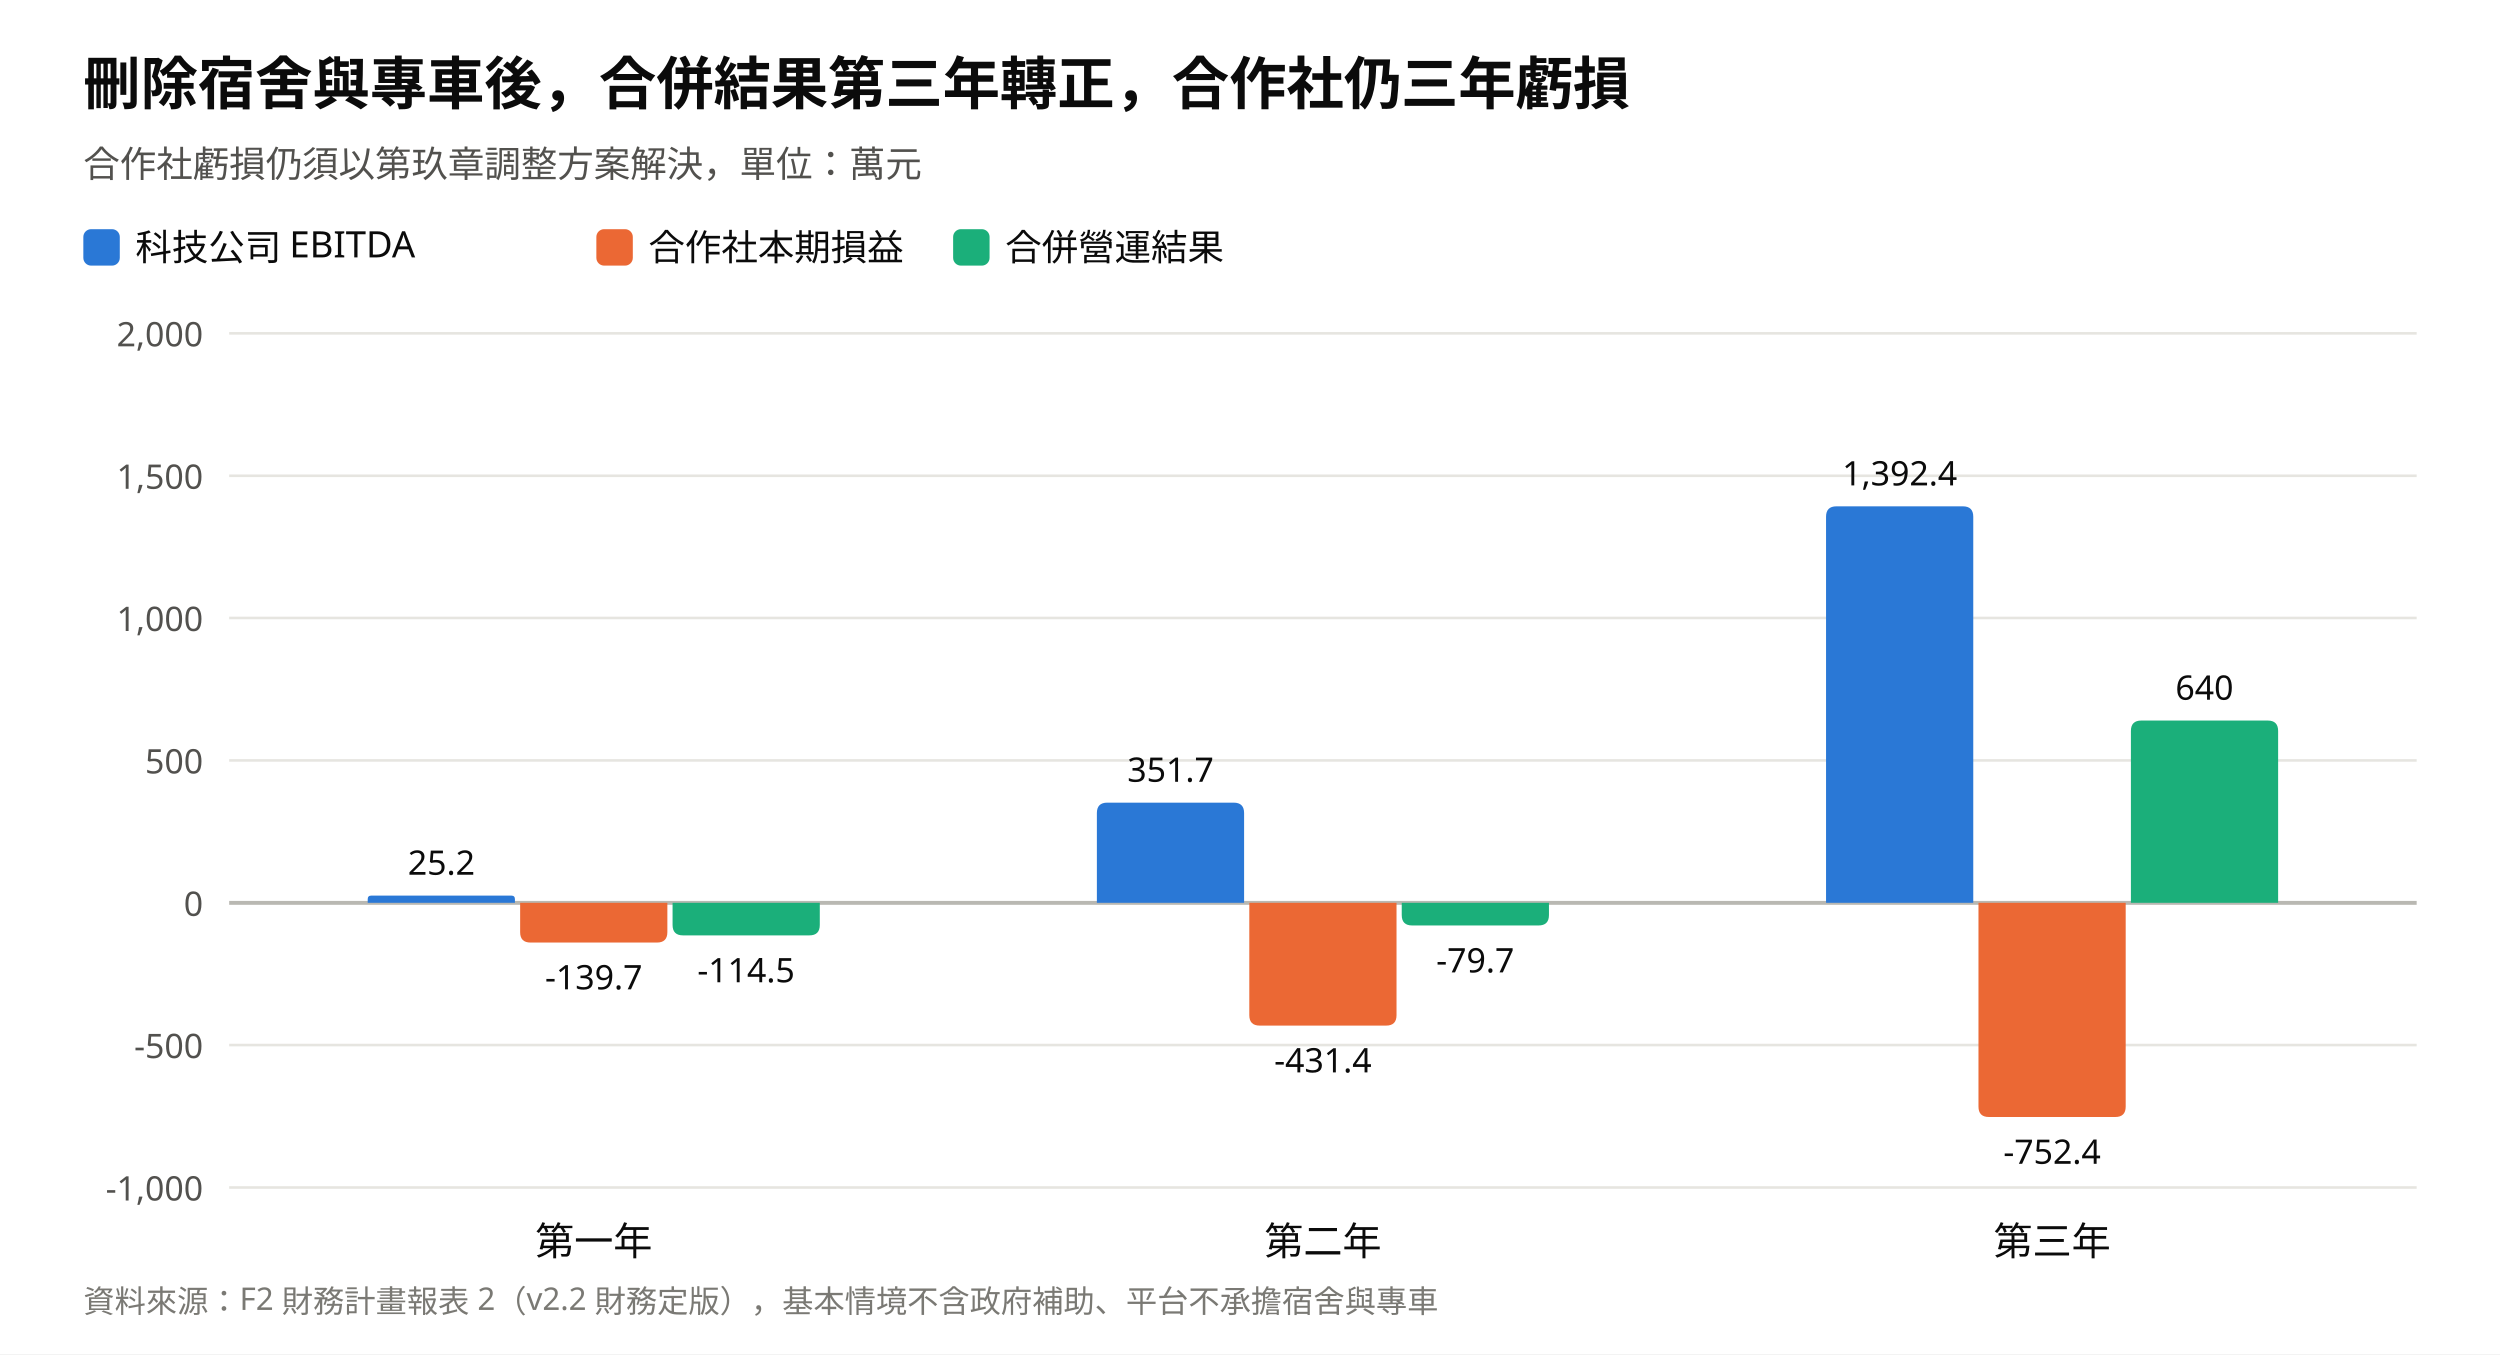
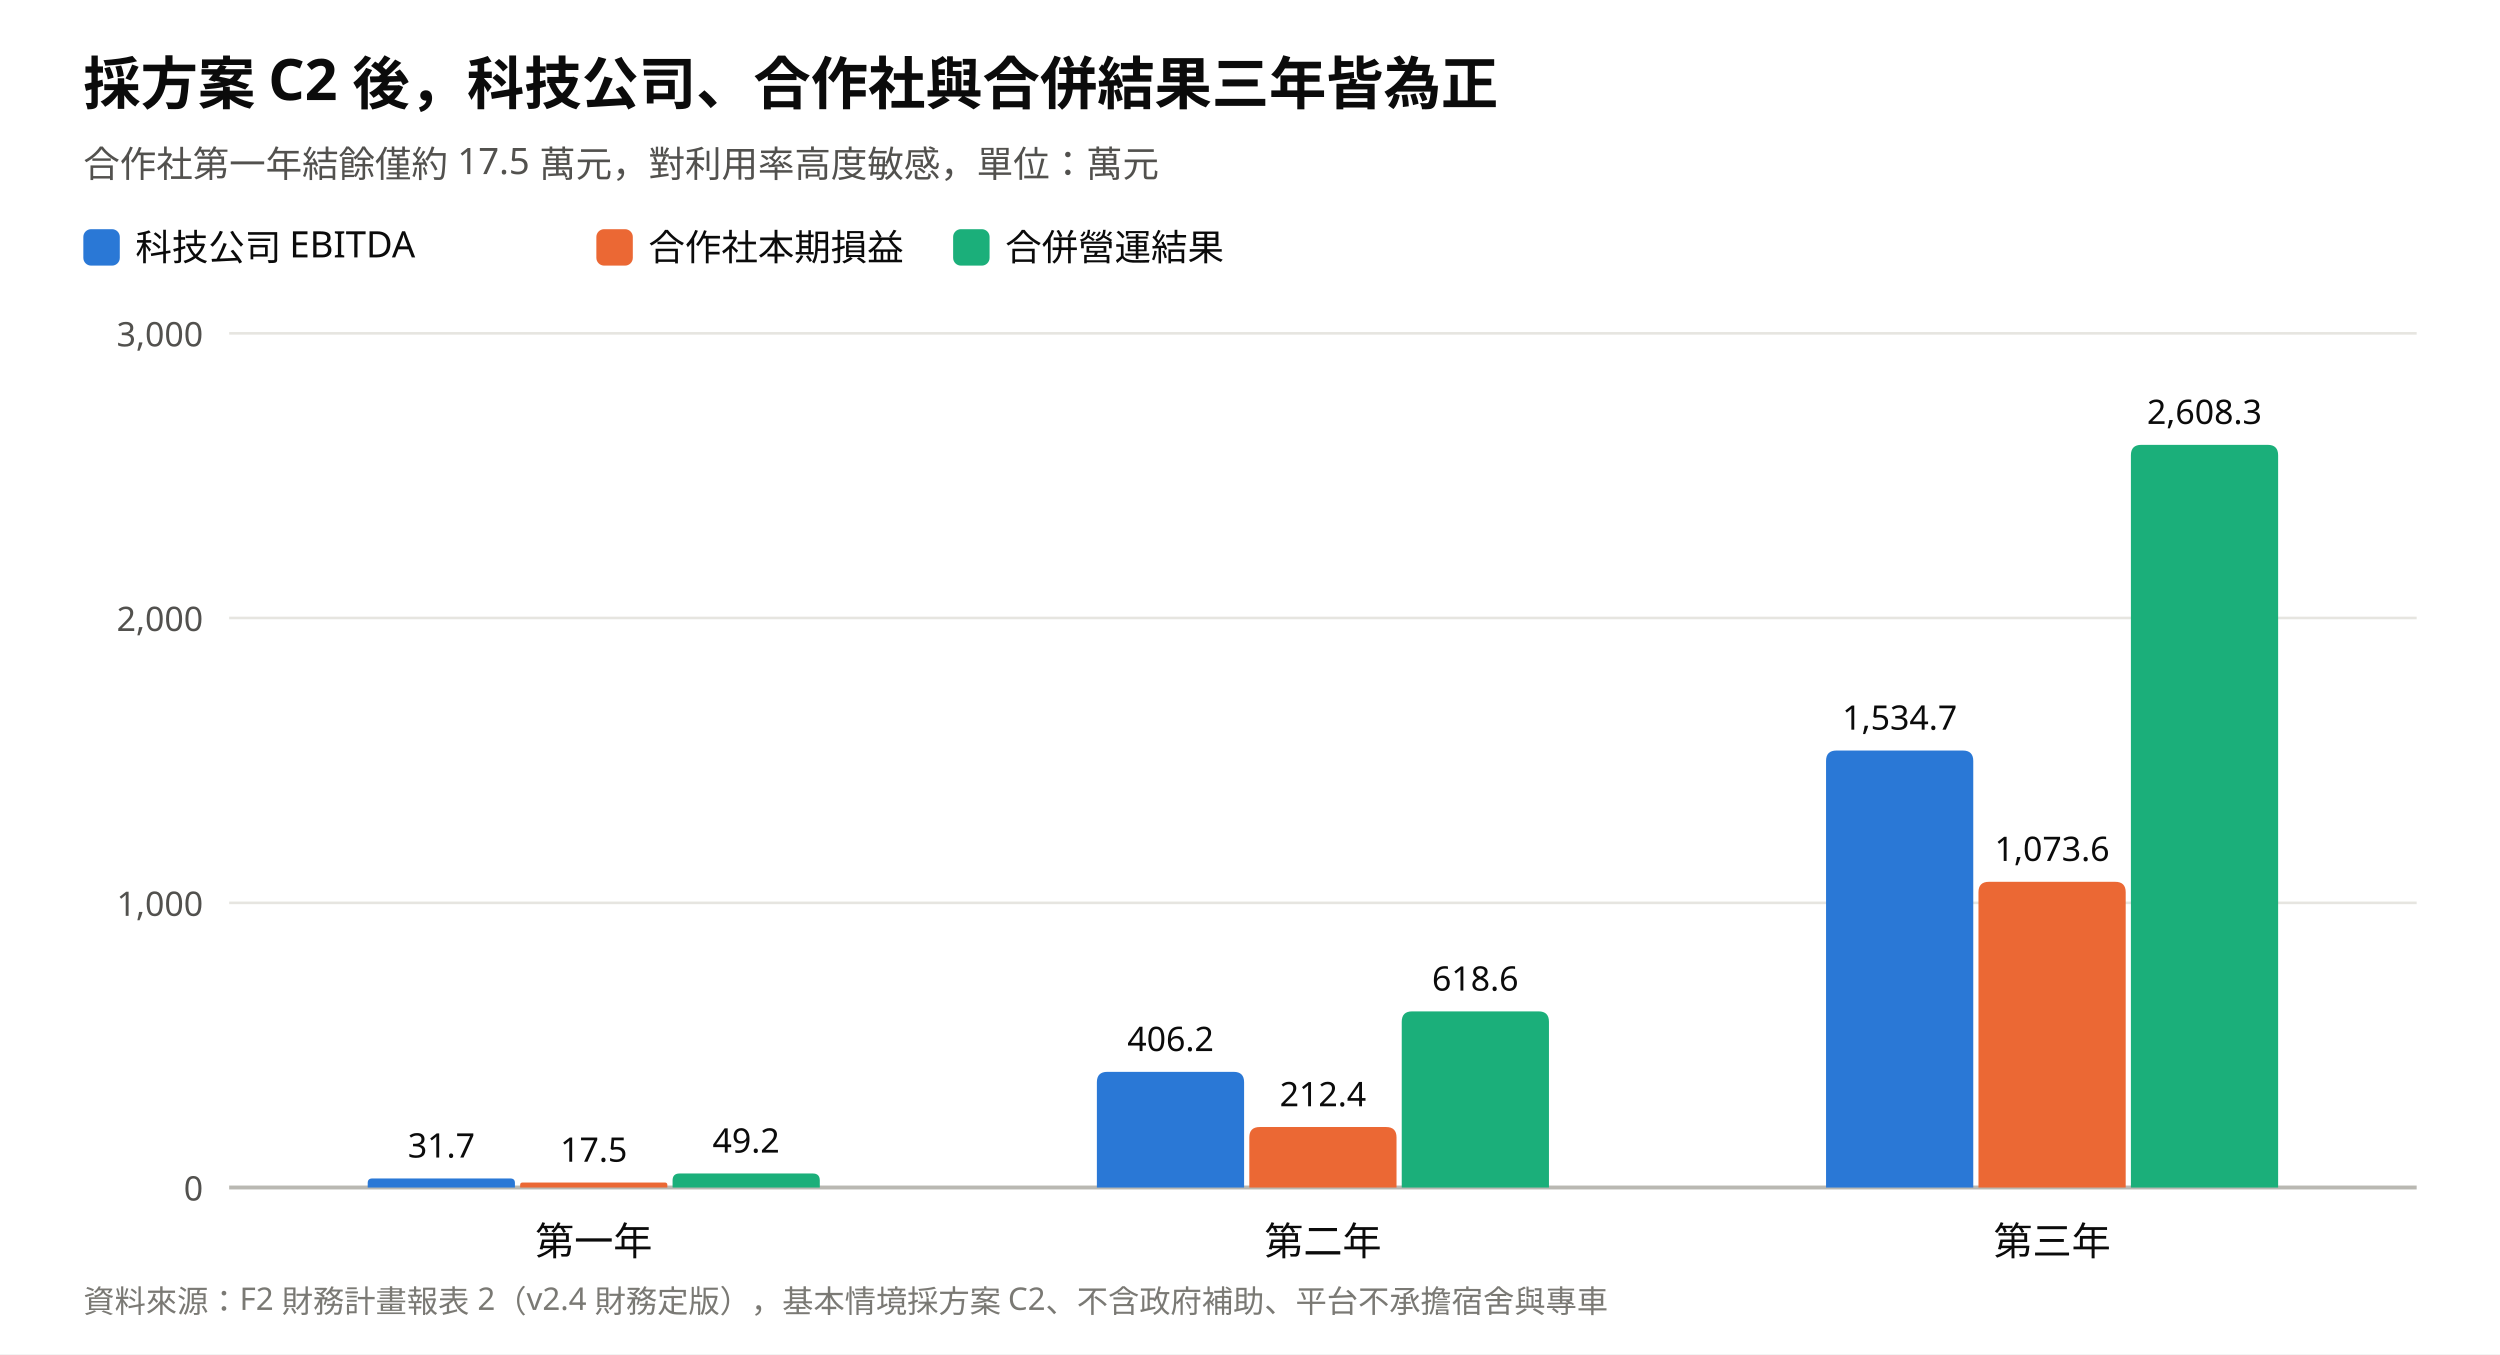
<svg xmlns="http://www.w3.org/2000/svg" width="960" height="520" viewBox="0 0 960 520" font-family="Microsoft JhengHei, PingFang TC, Noto Sans TC, sans-serif">
  <rect width="960" height="520" fill="#ffffff" />
-   <text x="32" y="40" font-size="22" font-weight="700" fill="#0b0b0b">刪除宿舍與專車後，合併結果第三年轉正，合作社仍三年虧損</text>
-   <text x="32" y="68" font-size="14" fill="#52514e">合作社虧損仍須以第玖章調整方案解決，單位：萬元</text>
+   <text x="32" y="40" font-size="22" font-weight="700" fill="#0b0b0b">採方案 C2 後，科技公司、合作社與合併結果三年皆為正</text>
+   <text x="32" y="68" font-size="14" fill="#52514e">合作社第一年結餘僅約 17.5 萬元，對利用率高度敏感，單位：萬元</text>
  <rect x="32" y="88" width="14" height="14" rx="3" fill="#2a78d6" />
  <text x="52" y="100" font-size="14" fill="#0b0b0b">科技公司 EBITDA</text>
  <rect x="229" y="88" width="14" height="14" rx="3" fill="#eb6834" />
  <text x="249" y="100" font-size="14" fill="#0b0b0b">合作社本期損益</text>
  <rect x="366" y="88" width="14" height="14" rx="3" fill="#1baf7a" />
  <text x="386" y="100" font-size="14" fill="#0b0b0b">合併營運結果</text>
-   <line x1="88" x2="928" y1="456.0" y2="456.0" stroke="#e6e5e0" stroke-width="1" />
-   <text x="78" y="461.0" font-size="13" fill="#52514e" text-anchor="end">-1,000</text>
-   <line x1="88" x2="928" y1="401.3" y2="401.3" stroke="#e6e5e0" stroke-width="1" />
-   <text x="78" y="406.3" font-size="13" fill="#52514e" text-anchor="end">-500</text>
-   <line x1="88" x2="928" y1="346.7" y2="346.7" stroke="#b9b8b2" stroke-width="1.5" />
-   <text x="78" y="351.7" font-size="13" fill="#52514e" text-anchor="end">0</text>
-   <line x1="88" x2="928" y1="292.0" y2="292.0" stroke="#e6e5e0" stroke-width="1" />
-   <text x="78" y="297.0" font-size="13" fill="#52514e" text-anchor="end">500</text>
+   <line x1="88" x2="928" y1="456.0" y2="456.0" stroke="#b9b8b2" stroke-width="1.5" />
+   <text x="78" y="461.0" font-size="13" fill="#52514e" text-anchor="end">0</text>
+   <line x1="88" x2="928" y1="346.7" y2="346.7" stroke="#e6e5e0" stroke-width="1" />
+   <text x="78" y="351.7" font-size="13" fill="#52514e" text-anchor="end">1,000</text>
  <line x1="88" x2="928" y1="237.3" y2="237.3" stroke="#e6e5e0" stroke-width="1" />
-   <text x="78" y="242.3" font-size="13" fill="#52514e" text-anchor="end">1,000</text>
-   <line x1="88" x2="928" y1="182.7" y2="182.7" stroke="#e6e5e0" stroke-width="1" />
-   <text x="78" y="187.7" font-size="13" fill="#52514e" text-anchor="end">1,500</text>
+   <text x="78" y="242.3" font-size="13" fill="#52514e" text-anchor="end">2,000</text>
  <line x1="88" x2="928" y1="128.0" y2="128.0" stroke="#e6e5e0" stroke-width="1" />
-   <text x="78" y="133.0" font-size="13" fill="#52514e" text-anchor="end">2,000</text>
-   <path d="M141.2,346.667 L141.2,345.289 Q141.2,343.911 142.578,343.911 L196.355,343.911 Q197.733,343.911 197.733,345.289 L197.733,346.667 Z" fill="#2a78d6" />
-   <text x="169.5" y="335.9" font-size="13" fill="#0b0b0b" text-anchor="middle">25.2</text>
-   <path d="M199.733,346.667 L256.267,346.667 L256.267,357.941 Q256.267,361.941 252.267,361.941 L203.733,361.941 Q199.733,361.941 199.733,357.941 Z" fill="#eb6834" />
-   <text x="228.0" y="379.9" font-size="13" fill="#0b0b0b" text-anchor="middle">-139.7</text>
-   <path d="M258.267,346.667 L314.8,346.667 L314.8,355.185 Q314.8,359.185 310.8,359.185 L262.267,359.185 Q258.267,359.185 258.267,355.185 Z" fill="#1baf7a" />
-   <text x="286.5" y="377.2" font-size="13" fill="#0b0b0b" text-anchor="middle">-114.5</text>
+   <text x="78" y="133.0" font-size="13" fill="#52514e" text-anchor="end">3,000</text>
+   <path d="M141.2,456.0 L141.2,454.266 Q141.2,452.532 142.934,452.532 L195.999,452.532 Q197.733,452.532 197.733,454.266 L197.733,456.0 Z" fill="#2a78d6" />
+   <text x="169.5" y="444.5" font-size="13" fill="#0b0b0b" text-anchor="middle">31.7</text>
+   <path d="M199.733,456.0 L199.733,455.043 Q199.733,454.086 200.69,454.086 L255.31,454.086 Q256.267,454.086 256.267,455.043 L256.267,456.0 Z" fill="#eb6834" />
+   <text x="228.0" y="446.1" font-size="13" fill="#0b0b0b" text-anchor="middle">17.5</text>
+   <path d="M258.267,456.0 L258.267,453.309 Q258.267,450.618 260.958,450.618 L312.109,450.618 Q314.8,450.618 314.8,453.309 L314.8,456.0 Z" fill="#1baf7a" />
+   <text x="286.5" y="442.6" font-size="13" fill="#0b0b0b" text-anchor="middle">49.2</text>
  <text x="228.0" y="482" font-size="15" fill="#0b0b0b" text-anchor="middle">第一年</text>
-   <path d="M421.2,346.667 L421.2,312.216 Q421.2,308.216 425.2,308.216 L473.733,308.216 Q477.733,308.216 477.733,312.216 L477.733,346.667 Z" fill="#2a78d6" />
-   <text x="449.5" y="300.2" font-size="13" fill="#0b0b0b" text-anchor="middle">351.7</text>
-   <path d="M479.733,346.667 L536.267,346.667 L536.267,389.829 Q536.267,393.829 532.267,393.829 L483.733,393.829 Q479.733,393.829 479.733,389.829 Z" fill="#eb6834" />
-   <text x="508.0" y="411.8" font-size="13" fill="#0b0b0b" text-anchor="middle">-431.4</text>
-   <path d="M538.267,346.667 L594.8,346.667 L594.8,351.378 Q594.8,355.378 590.8,355.378 L542.267,355.378 Q538.267,355.378 538.267,351.378 Z" fill="#1baf7a" />
-   <text x="566.5" y="373.4" font-size="13" fill="#0b0b0b" text-anchor="middle">-79.7</text>
+   <path d="M421.2,456.0 L421.2,415.591 Q421.2,411.591 425.2,411.591 L473.733,411.591 Q477.733,411.591 477.733,415.591 L477.733,456.0 Z" fill="#2a78d6" />
+   <text x="449.5" y="403.6" font-size="13" fill="#0b0b0b" text-anchor="middle">406.2</text>
+   <path d="M479.733,456.0 L479.733,436.779 Q479.733,432.779 483.733,432.779 L532.267,432.779 Q536.267,432.779 536.267,436.779 L536.267,456.0 Z" fill="#eb6834" />
+   <text x="508.0" y="424.8" font-size="13" fill="#0b0b0b" text-anchor="middle">212.4</text>
+   <path d="M538.267,456.0 L538.267,392.37 Q538.267,388.37 542.267,388.37 L590.8,388.37 Q594.8,388.37 594.8,392.37 L594.8,456.0 Z" fill="#1baf7a" />
+   <text x="566.5" y="380.4" font-size="13" fill="#0b0b0b" text-anchor="middle">618.6</text>
  <text x="508.0" y="482" font-size="15" fill="#0b0b0b" text-anchor="middle">第二年</text>
-   <path d="M701.2,346.667 L701.2,198.429 Q701.2,194.429 705.2,194.429 L753.733,194.429 Q757.733,194.429 757.733,198.429 L757.733,346.667 Z" fill="#2a78d6" />
-   <text x="729.5" y="186.4" font-size="13" fill="#0b0b0b" text-anchor="middle">1,392.4</text>
-   <path d="M759.733,346.667 L816.267,346.667 L816.267,424.927 Q816.267,428.927 812.267,428.927 L763.733,428.927 Q759.733,428.927 759.733,424.927 Z" fill="#eb6834" />
-   <text x="788.0" y="446.9" font-size="13" fill="#0b0b0b" text-anchor="middle">-752.4</text>
-   <path d="M818.267,346.667 L818.267,280.689 Q818.267,276.689 822.267,276.689 L870.8,276.689 Q874.8,276.689 874.8,280.689 L874.8,346.667 Z" fill="#1baf7a" />
-   <text x="846.5" y="268.7" font-size="13" fill="#0b0b0b" text-anchor="middle">640</text>
+   <path d="M701.2,456.0 L701.2,292.205 Q701.2,288.205 705.2,288.205 L753.733,288.205 Q757.733,288.205 757.733,292.205 L757.733,456.0 Z" fill="#2a78d6" />
+   <text x="729.5" y="280.2" font-size="13" fill="#0b0b0b" text-anchor="middle">1,534.7</text>
+   <path d="M759.733,456.0 L759.733,342.617 Q759.733,338.617 763.733,338.617 L812.267,338.617 Q816.267,338.617 816.267,342.617 L816.267,456.0 Z" fill="#eb6834" />
+   <text x="788.0" y="330.6" font-size="13" fill="#0b0b0b" text-anchor="middle">1,073.6</text>
+   <path d="M818.267,456.0 L818.267,174.821 Q818.267,170.821 822.267,170.821 L870.8,170.821 Q874.8,170.821 874.8,174.821 L874.8,456.0 Z" fill="#1baf7a" />
+   <text x="846.5" y="162.8" font-size="13" fill="#0b0b0b" text-anchor="middle">2,608.3</text>
  <text x="788.0" y="482" font-size="15" fill="#0b0b0b" text-anchor="middle">第三年</text>
-   <text x="32" y="504" font-size="12" fill="#7a7974">資料來源：F2 財務計畫報表 2（v2.2 財務定版），基本情境不含政府補助、平台不承擔宿舍與專車</text>
+   <text x="32" y="504" font-size="12" fill="#7a7974">資料來源：F2 財務計畫報表 2（v2.4 財務定版），基本情境採方案 C2、不含政府補助、平台不承擔宿舍與專車</text>
</svg>
